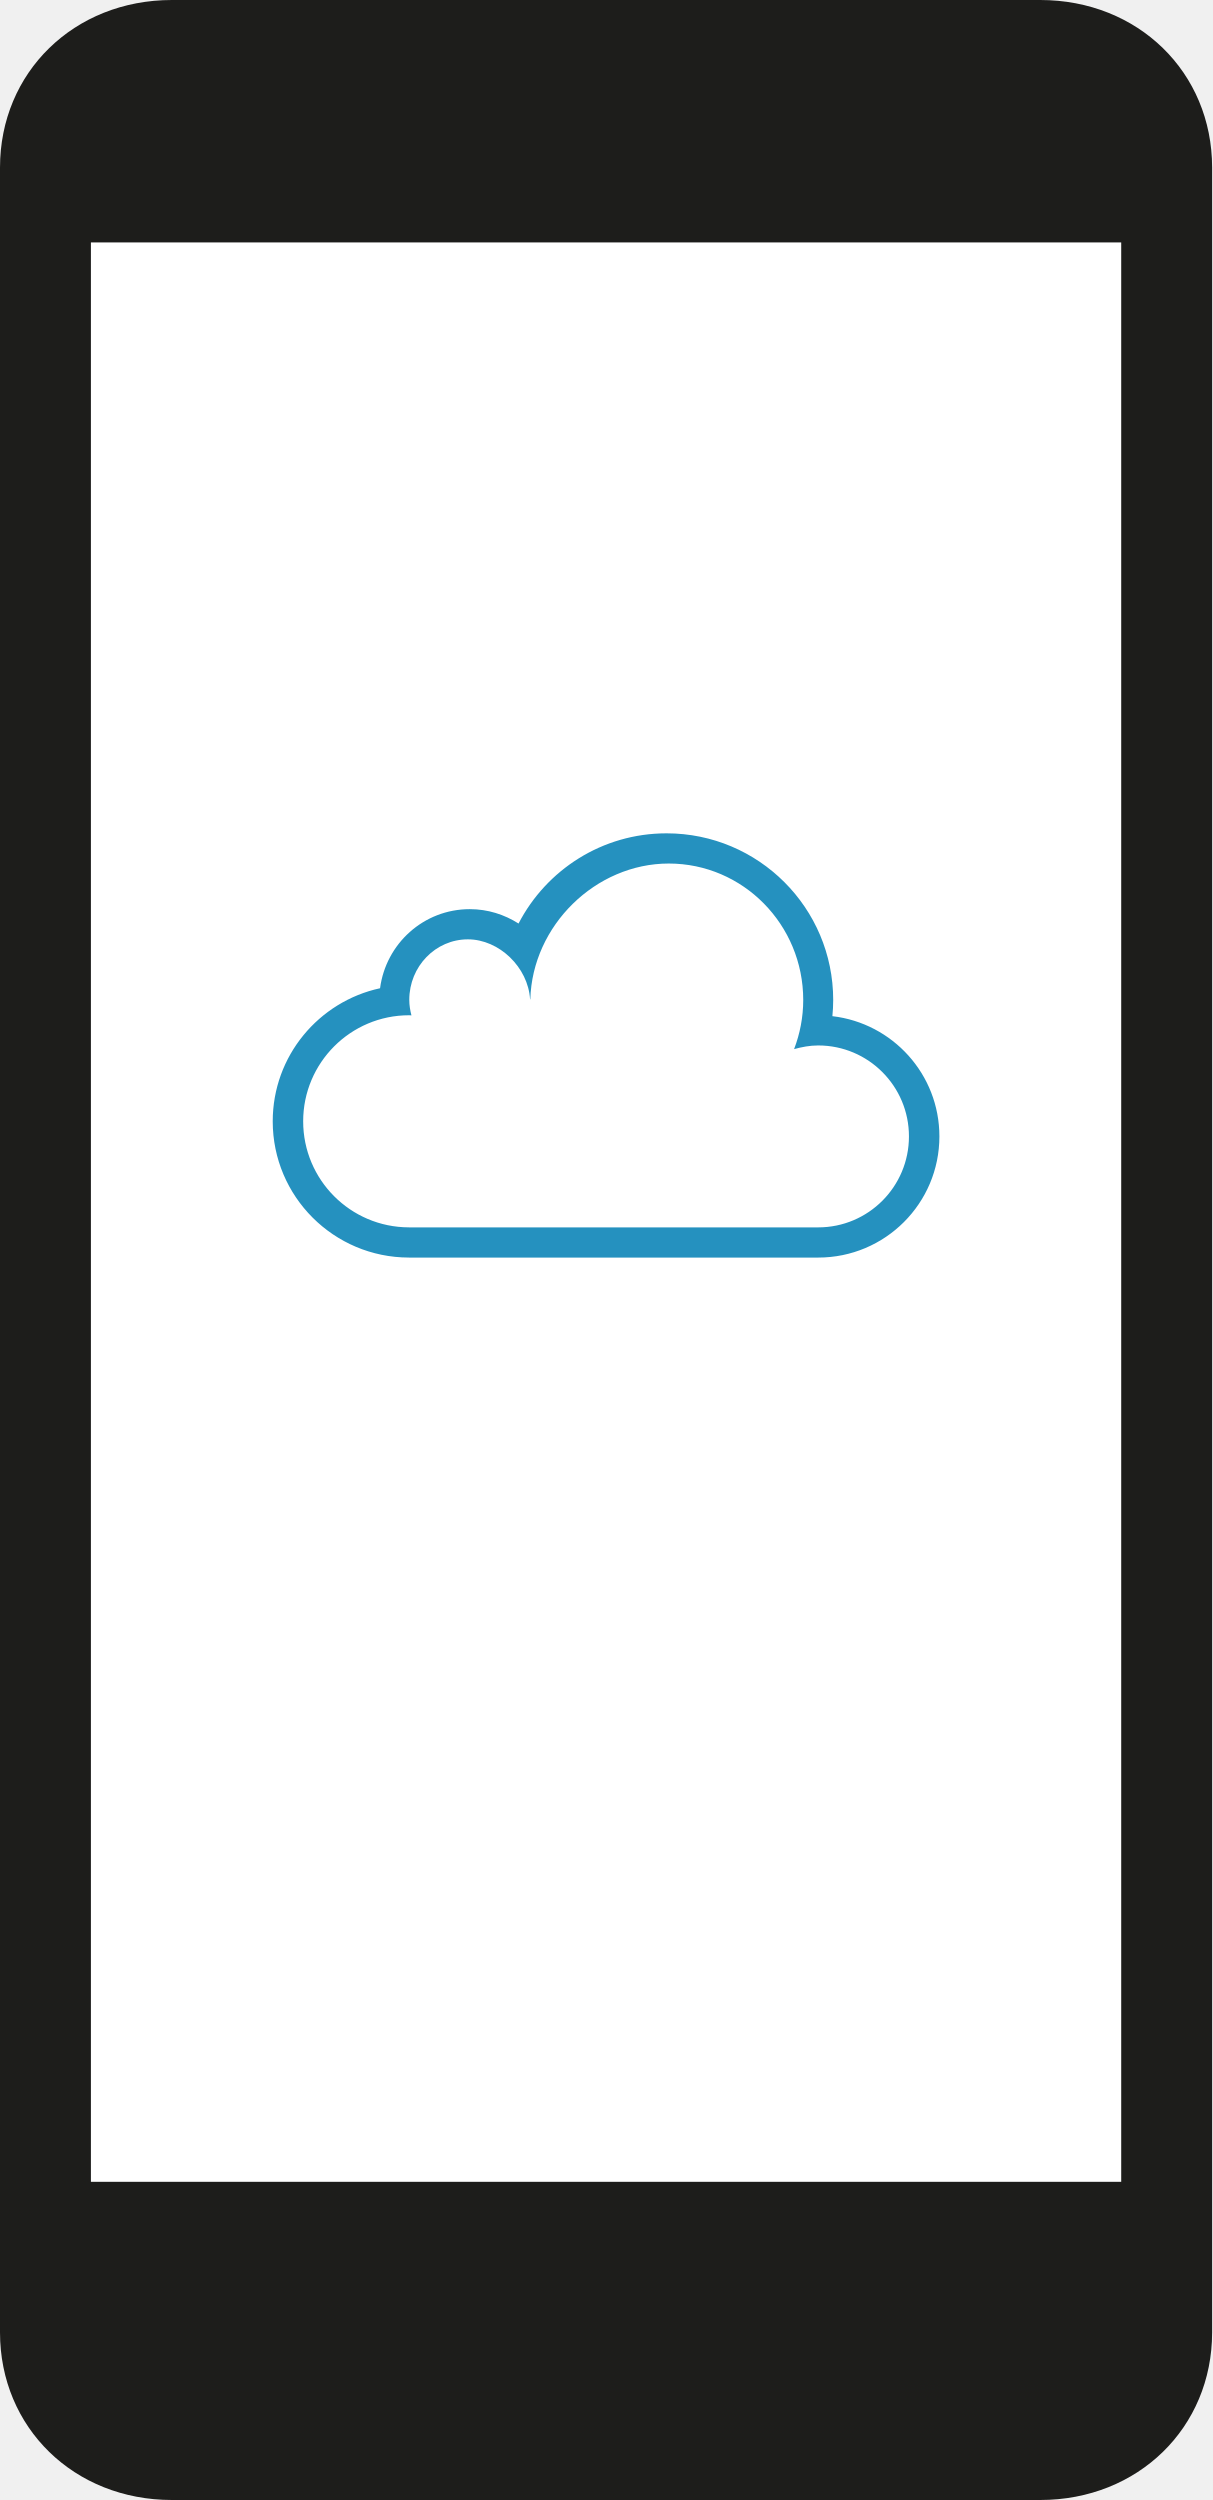
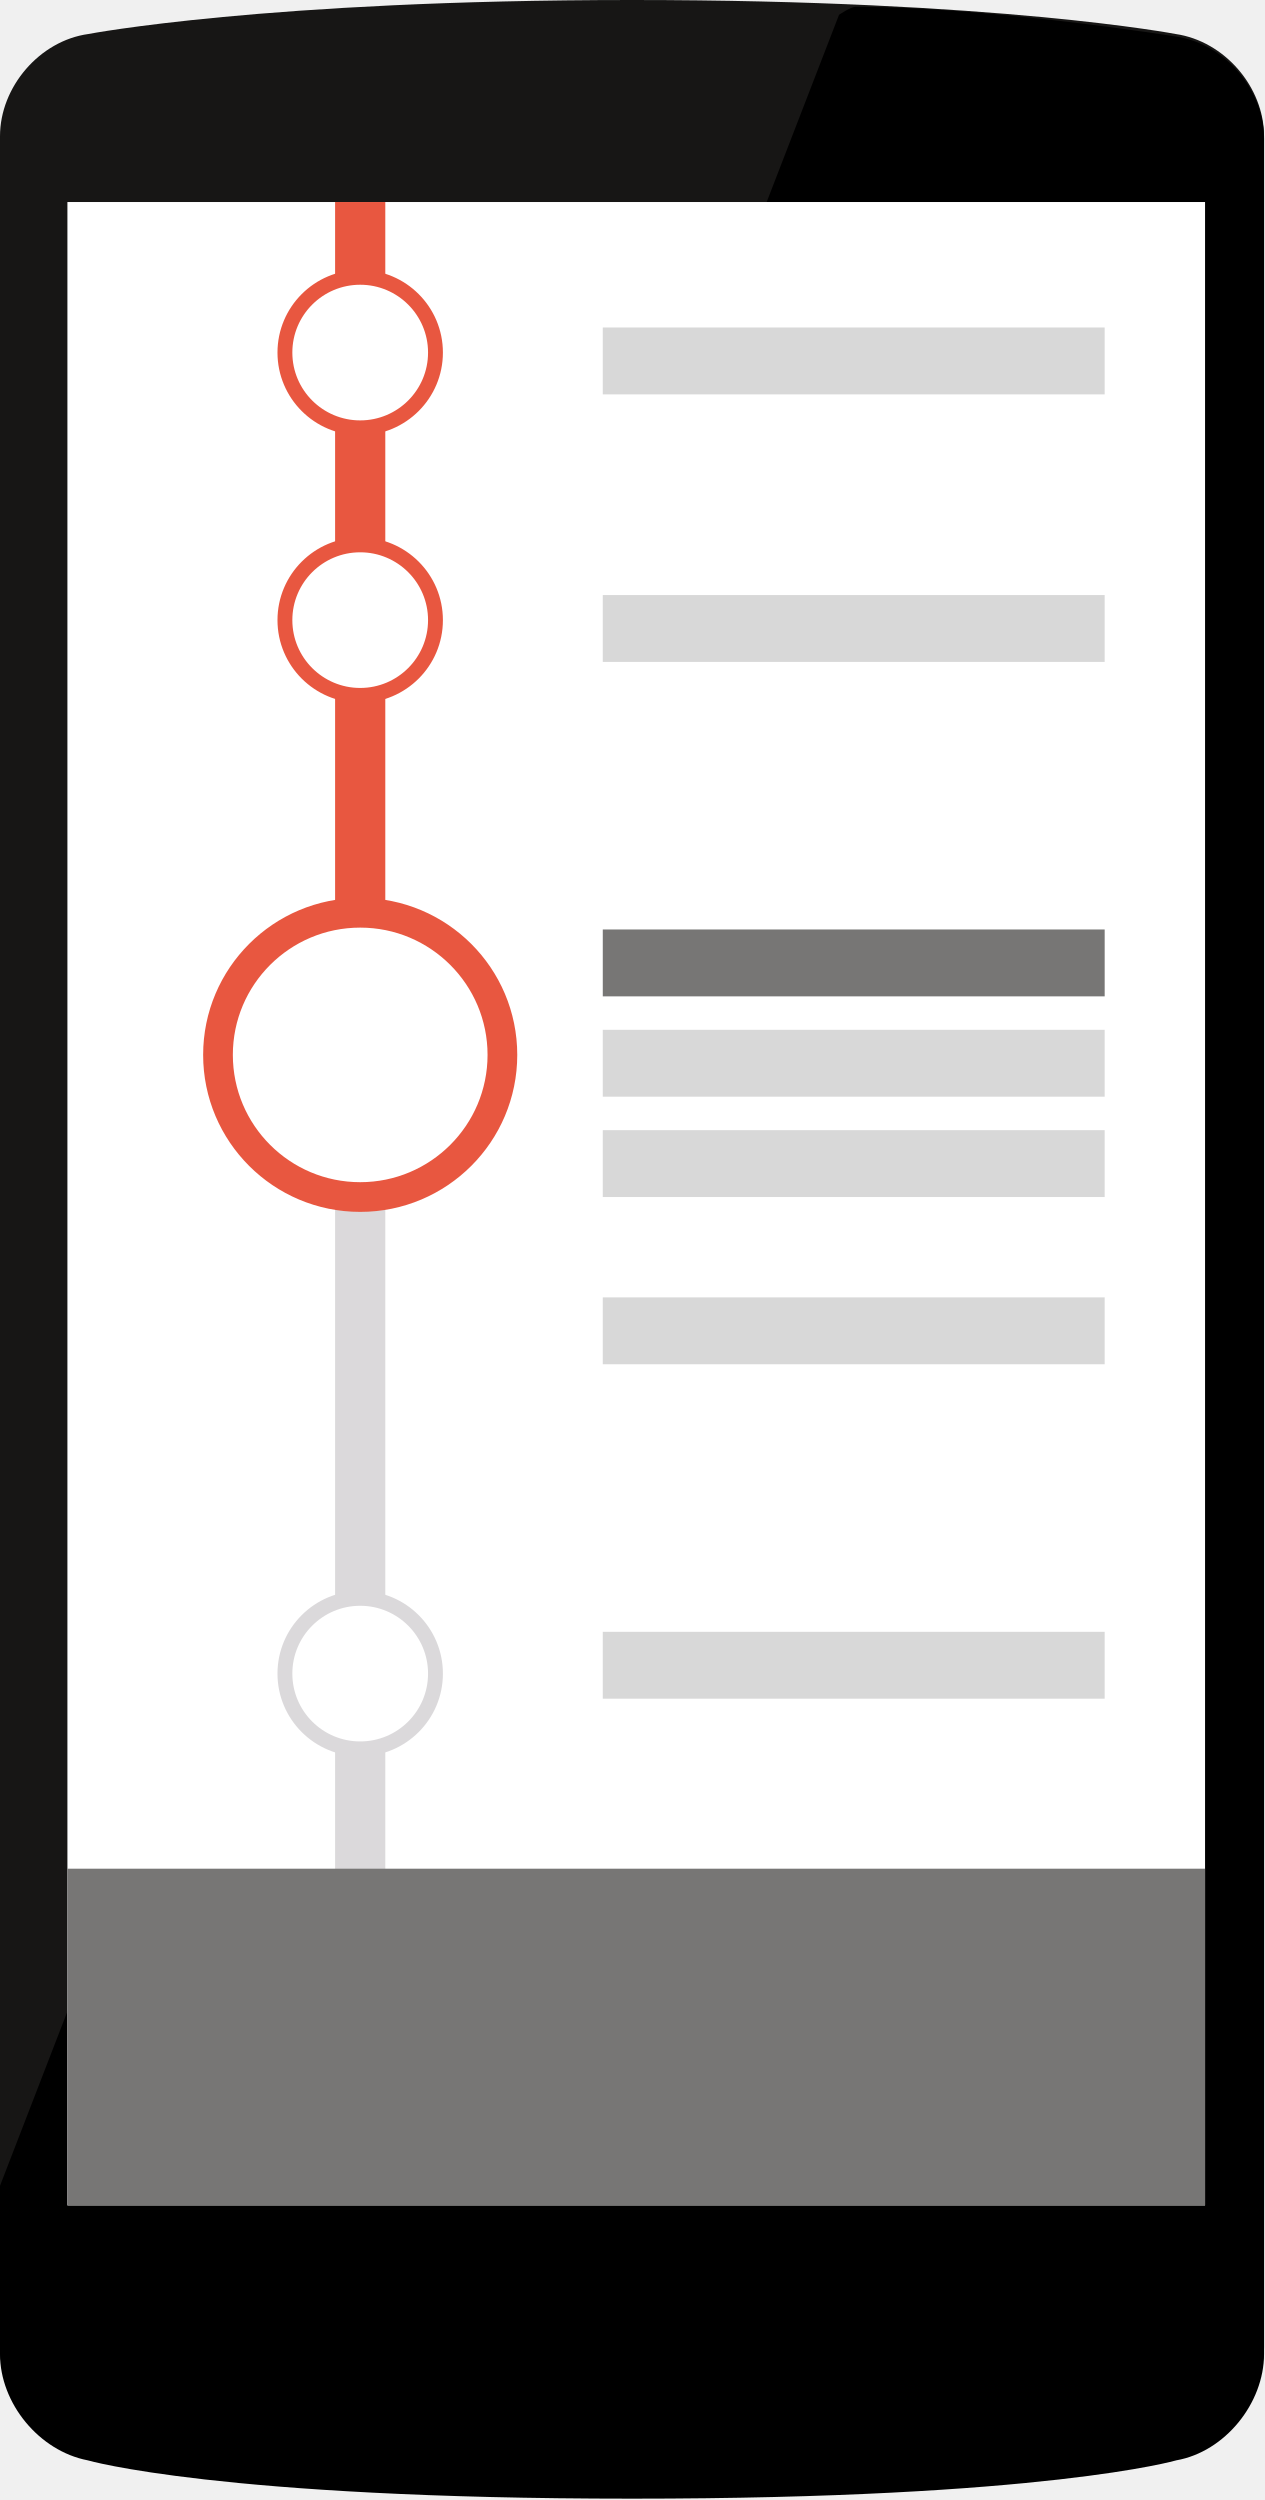
- <svg xmlns="http://www.w3.org/2000/svg" width="80" height="165" viewBox="0 0 80 165">
+ <svg xmlns="http://www.w3.org/2000/svg" width="90" height="178" viewBox="0 0 90 178">
  <g fill="none" fill-rule="evenodd">
-     <path fill="#1D1D1B" d="M68.655,0 L11.345,0 C4.89,0 0,4.769 0,11.064 L0,153.936 C0,160.231 4.89,165 11.345,165 L68.655,165 C75.11,165 80,160.231 80,153.936 L80,11.064 C80,4.769 75.11,0 68.655,0 L68.655,0 Z" />
-     <polygon fill="#FFFFFF" points="6 16 74 16 74 144 6 144" />
-     <path fill="#2591BF" d="M54.002,81.007 C53.997,81.007 53.992,81.005 53.986,81.005 L53.986,81.007 L26.986,81.007 L26.986,81.006 C23.132,80.997 20.009,77.867 20.009,74.007 C20.009,70.141 23.14,67.007 27.002,67.007 C27.054,67.007 27.104,67.014 27.155,67.015 C27.071,66.687 27.012,66.349 27.012,65.993 C27.012,63.786 28.744,61.997 30.88,61.997 C32.944,61.997 34.857,63.841 34.985,65.957 L35.001,65.957 C35.13,61.085 39.314,56.993 44.139,56.993 C49.04,56.993 53.013,61.026 53.013,65.998 C53.013,67.144 52.794,68.235 52.41,69.242 C52.92,69.101 53.447,69 54.002,69 C57.31,69 59.991,71.688 59.991,75.003 C59.991,78.319 57.31,81.007 54.002,81.007 M54.938,67.067 C54.971,66.715 54.991,66.359 54.991,65.998 C54.991,59.924 50.066,55 43.991,55 C39.736,55 36.053,57.42 34.224,60.953 C33.292,60.36 32.193,60.004 31.007,60.004 C27.961,60.004 25.472,62.282 25.084,65.224 C21.034,66.104 18,69.699 18,74.008 C18,78.969 22.023,82.991 26.986,82.999 L26.986,83 L53.986,83 L53.986,82.999 C53.992,82.999 53.997,83 54.002,83 C58.419,83 62,79.42 62,75.004 C62,70.904 58.913,67.53 54.938,67.067" />
+     <path fill="#171615" d="M0,9.702 C0,6.19 2.822,2.899 6.294,2.421 C6.294,2.421 18.903,0 45,0 C71.097,0 83.706,2.421 83.706,2.421 C87.182,2.93 90,6.189 90,9.702 L90,167.116 C90,170.628 87.212,174.067 83.758,174.677 C83.758,174.677 74.382,177.401 45,177.401 C15.618,177.401 6.242,174.677 6.242,174.677 C2.795,174.013 0,170.629 0,167.116 L0,9.702 Z" />
+     <path fill="#000000" d="M60.914,0.484 C70.534,0.484 83.729,2.603 83.729,2.603 C87.192,3.102 90,6.358 90,9.877 L90,167.6 C90,171.119 87.212,174.564 83.758,175.175 C83.758,175.175 74.382,177.905 45,177.905 C15.618,177.905 6.242,175.175 6.242,175.175 C2.795,174.51 0,171.125 0,167.608 L0,155.63 L59.739,1.054 C59.739,1.054 60.573,0.484 60.914,0.484 Z" />
+     <rect width="81" height="142.64" x="4.8" y="14.384" fill="#FFFFFF" />
+     <g transform="translate(4.8 14.384)">
+       <rect width="3.574" height="65.483" x="19.059" fill="#E85740" />
+       <rect width="3.574" height="65.483" x="19.059" y="70.845" fill="#DBD9DB" />
+       <ellipse cx="20.846" cy="60.725" fill="#FFFFFF" stroke="#E85740" stroke-width="2.115" rx="10.125" ry="10.12" />
+       <ellipse cx="20.846" cy="29.769" fill="#FFFFFF" stroke="#E85740" stroke-width="1.058" rx="5.36" ry="5.358" />
+       <ellipse cx="20.846" cy="10.719" fill="#FFFFFF" stroke="#E85740" stroke-width="1.058" rx="5.36" ry="5.358" />
+       <ellipse cx="20.846" cy="104.777" fill="#FFFFFF" stroke="#DBD9DB" stroke-width="1.058" rx="5.36" ry="5.358" />
+       <rect width="35.735" height="4.762" x="38.118" y="51.795" fill="#777675" />
+       <rect width="35.735" height="4.762" x="38.118" y="58.939" fill="#D8D8D8" />
+       <rect width="35.735" height="4.762" x="38.118" y="66.083" fill="#D8D8D8" />
+       <rect width="35.735" height="4.762" x="38.118" y="77.989" fill="#D8D8D8" />
+       <rect width="35.735" height="4.762" x="38.118" y="101.801" fill="#D8D8D8" />
+       <rect width="81" height="23.973" y="118.667" fill="#777675" />
+       <rect width="35.735" height="4.762" x="38.118" y="27.983" fill="#D8D8D8" />
+       <rect width="35.735" height="4.762" x="38.118" y="8.934" fill="#D8D8D8" />
+     </g>
  </g>
</svg>
